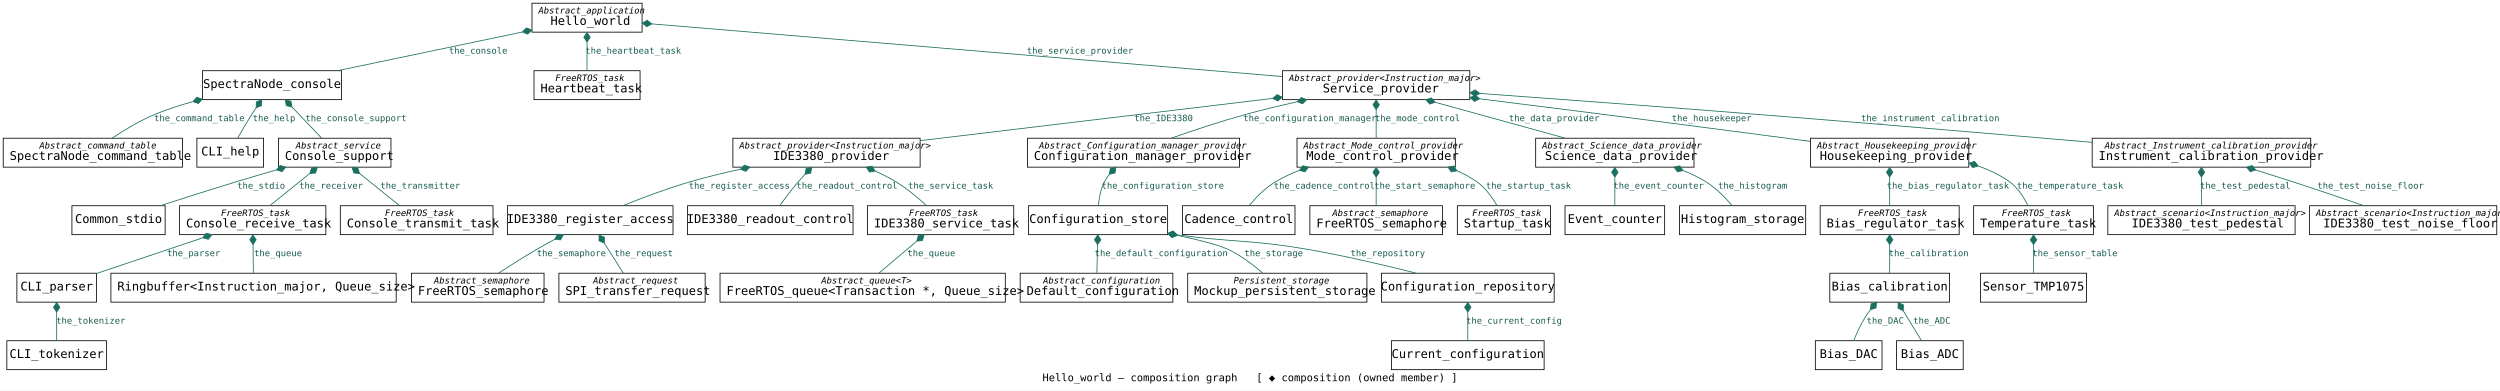
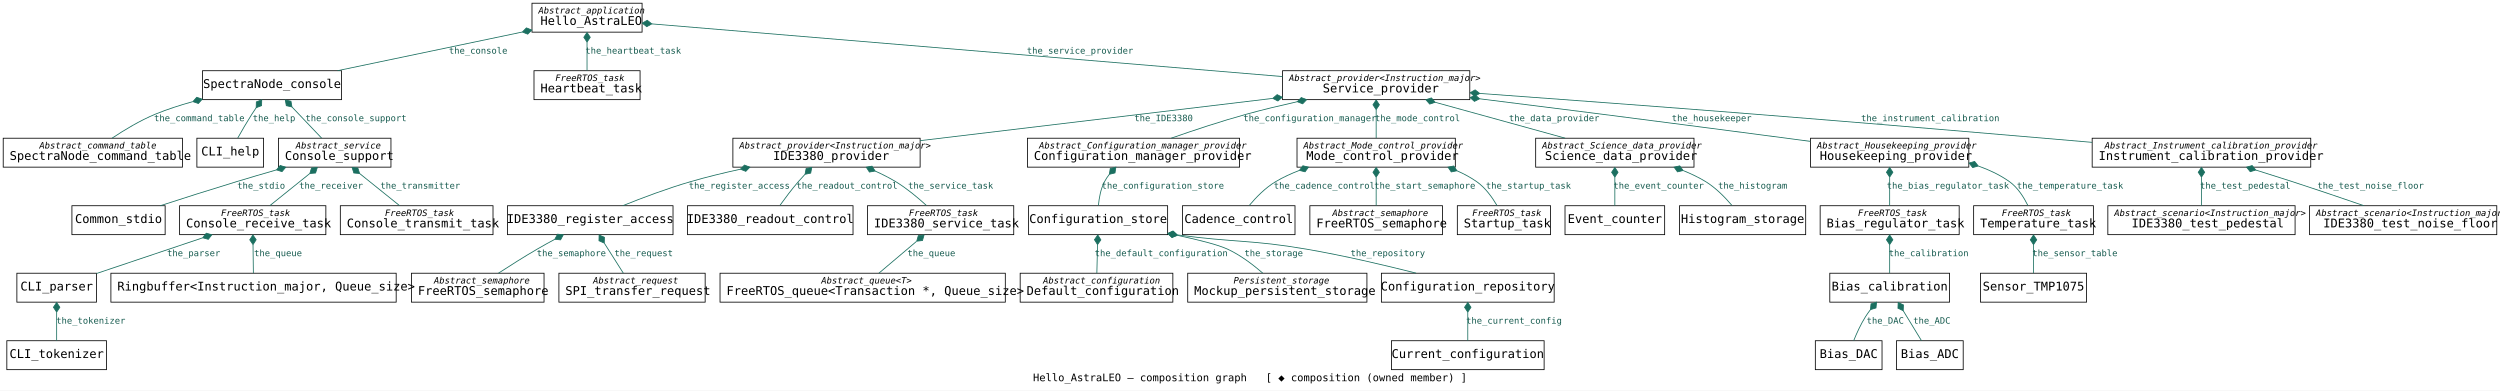
<svg xmlns="http://www.w3.org/2000/svg" width="3111pt" height="486pt" viewBox="0.00 0.00 3111.00 486.00">
  <g id="graph0" class="graph" transform="scale(1 1) rotate(0) translate(4 482)">
    <polygon fill="white" stroke="transparent" points="-4,4 -4,-482 3107,-482 3107,4 -4,4" />
-     <text text-anchor="middle" x="1551.5" y="-7.6" font-family="Consolas" font-size="13.00">Hello_world — composition graph   [ ◆ composition (owned member) ]</text>
+     <text text-anchor="middle" x="1551.5" y="-7.6" font-family="Consolas" font-size="13.00">Hello_AstraLEO — composition graph   [ ◆ composition (owned member) ]</text>
    <g id="node1" class="node">
      <polygon fill="none" stroke="black" points="795,-478 658,-478 658,-442 795,-442 795,-478" />
      <text text-anchor="start" x="666" y="-465.2" font-family="Consolas" font-style="italic" font-size="11.00">Abstract_application</text>
-       <text text-anchor="start" x="681" y="-451" font-family="Consolas" font-size="15.00">Hello_world</text>
+       <text text-anchor="start" x="668.5" y="-451" font-family="Consolas" font-size="15.00">Hello_AstraLEO</text>
    </g>
    <g id="node2" class="node">
      <polygon fill="none" stroke="black" points="421,-394 248,-394 248,-358 421,-358 421,-394" />
      <text text-anchor="middle" x="334.5" y="-372.5" font-family="Consolas" font-size="15.00">SpectraNode_console</text>
    </g>
    <g id="edge1" class="edge">
      <path fill="none" stroke="#1b6f60" d="M645.99,-442.16C578.82,-428.11 483.51,-408.17 416.05,-394.06" />
      <polygon fill="#1b6f60" stroke="#1b6f60" points="646.02,-442.17 652.72,-439.48 657.77,-444.62 651.08,-447.31 646.02,-442.17" />
      <text text-anchor="middle" x="591" y="-415.2" font-family="Consolas" font-size="11.00" fill="#155a4e"> the_console</text>
    </g>
    <g id="node12" class="node">
      <polygon fill="none" stroke="black" points="792.5,-394 660.5,-394 660.5,-358 792.5,-358 792.5,-394" />
      <text text-anchor="start" x="687" y="-381.2" font-family="Consolas" font-style="italic" font-size="11.00">FreeRTOS_task</text>
      <text text-anchor="start" x="668.5" y="-367" font-family="Consolas" font-size="15.00">Heartbeat_task</text>
    </g>
    <g id="edge11" class="edge">
      <path fill="none" stroke="#1b6f60" d="M726.5,-429.48C726.5,-417.59 726.5,-404.31 726.5,-394.08" />
      <polygon fill="#1b6f60" stroke="#1b6f60" points="726.5,-429.61 730.5,-435.61 726.5,-441.61 722.5,-435.61 726.5,-429.61" />
      <text text-anchor="middle" x="784" y="-415.2" font-family="Consolas" font-size="11.00" fill="#155a4e"> the_heartbeat_task</text>
    </g>
    <g id="node13" class="node">
      <polygon fill="none" stroke="black" points="1825,-394 1592,-394 1592,-358 1825,-358 1825,-394" />
      <text text-anchor="start" x="1600" y="-381.2" font-family="Consolas" font-style="italic" font-size="11.00">Abstract_provider&lt;Instruction_major&gt;</text>
      <text text-anchor="start" x="1642" y="-367" font-family="Consolas" font-size="15.00">Service_provider</text>
    </g>
    <g id="edge12" class="edge">
      <path fill="none" stroke="#1b6f60" d="M807.25,-452.26C980.85,-437.76 1390.16,-403.58 1591.92,-386.73" />
      <polygon fill="#1b6f60" stroke="#1b6f60" points="807.12,-452.27 801.47,-456.75 795.16,-453.27 800.81,-448.78 807.12,-452.27" />
      <text text-anchor="middle" x="1340" y="-415.2" font-family="Consolas" font-size="11.00" fill="#155a4e"> the_service_provider</text>
    </g>
    <g id="node3" class="node">
      <polygon fill="none" stroke="black" points="223,-310 0,-310 0,-274 223,-274 223,-310" />
      <text text-anchor="start" x="45" y="-297.2" font-family="Consolas" font-style="italic" font-size="11.00">Abstract_command_table</text>
      <text text-anchor="start" x="8" y="-283" font-family="Consolas" font-size="15.00">SpectraNode_command_table</text>
    </g>
    <g id="edge2" class="edge">
      <path fill="none" stroke="#1b6f60" d="M235.68,-355.45C219.97,-351.12 204.1,-346 189.5,-340 170.34,-332.13 150.36,-320.01 135.43,-310.05" />
      <polygon fill="#1b6f60" stroke="#1b6f60" points="236.03,-355.54 242.86,-353.21 247.64,-358.61 240.81,-360.94 236.03,-355.54" />
      <text text-anchor="middle" x="244" y="-331.2" font-family="Consolas" font-size="11.00" fill="#155a4e"> the_command_table</text>
    </g>
    <g id="node4" class="node">
      <polygon fill="none" stroke="black" points="324,-310 241,-310 241,-274 324,-274 324,-310" />
      <text text-anchor="middle" x="282.5" y="-288.5" font-family="Consolas" font-size="15.00">CLI_help</text>
    </g>
    <g id="edge3" class="edge">
      <path fill="none" stroke="#1b6f60" d="M314.74,-347.88C312.93,-345.24 311.16,-342.58 309.5,-340 303.3,-330.34 296.87,-319.21 291.85,-310.21" />
      <polygon fill="#1b6f60" stroke="#1b6f60" points="314.8,-347.97 321.52,-350.58 321.69,-357.79 314.97,-355.18 314.8,-347.97" />
      <text text-anchor="middle" x="337" y="-331.2" font-family="Consolas" font-size="11.00" fill="#155a4e"> the_help</text>
    </g>
    <g id="node5" class="node">
      <polygon fill="none" stroke="black" points="482.5,-310 342.5,-310 342.5,-274 482.5,-274 482.5,-310" />
      <text text-anchor="start" x="364" y="-297.2" font-family="Consolas" font-style="italic" font-size="11.00">Abstract_service</text>
      <text text-anchor="start" x="350.5" y="-283" font-family="Consolas" font-size="15.00">Console_support</text>
    </g>
    <g id="edge4" class="edge">
      <path fill="none" stroke="#1b6f60" d="M359.38,-348.85C371.44,-336.16 385.59,-321.29 396.25,-310.08" />
      <polygon fill="#1b6f60" stroke="#1b6f60" points="359.31,-348.92 358.08,-356.02 351.04,-357.61 352.28,-350.51 359.31,-348.92" />
      <text text-anchor="middle" x="439" y="-331.2" font-family="Consolas" font-size="11.00" fill="#155a4e"> the_console_support</text>
    </g>
    <g id="node6" class="node">
      <polygon fill="none" stroke="black" points="201.5,-226 85.5,-226 85.5,-190 201.5,-190 201.5,-226" />
      <text text-anchor="middle" x="143.5" y="-204.5" font-family="Consolas" font-size="15.00">Common_stdio</text>
    </g>
    <g id="edge5" class="edge">
      <path fill="none" stroke="#1b6f60" d="M339.91,-270.56C323.63,-265.87 306.45,-260.84 290.5,-256 258.83,-246.4 223.51,-235.12 195.43,-226.02" />
      <polygon fill="#1b6f60" stroke="#1b6f60" points="340.05,-270.6 346.92,-268.41 351.58,-273.91 344.71,-276.1 340.05,-270.6" />
      <text text-anchor="middle" x="321" y="-247.2" font-family="Consolas" font-size="11.00" fill="#155a4e"> the_stdio</text>
    </g>
    <g id="node7" class="node">
      <polygon fill="none" stroke="black" points="401.5,-226 219.5,-226 219.5,-190 401.5,-190 401.5,-226" />
      <text text-anchor="start" x="271" y="-213.2" font-family="Consolas" font-style="italic" font-size="11.00">FreeRTOS_task</text>
      <text text-anchor="start" x="227.5" y="-199" font-family="Consolas" font-size="15.00">Console_receive_task</text>
    </g>
    <g id="edge6" class="edge">
      <path fill="none" stroke="#1b6f60" d="M381.34,-265.95C365.27,-253.03 346.1,-237.62 331.75,-226.08" />
      <polygon fill="#1b6f60" stroke="#1b6f60" points="381.52,-266.09 388.7,-266.73 390.87,-273.61 383.69,-272.97 381.52,-266.09" />
      <text text-anchor="middle" x="408" y="-247.2" font-family="Consolas" font-size="11.00" fill="#155a4e"> the_receiver</text>
    </g>
    <g id="node11" class="node">
      <polygon fill="none" stroke="black" points="609.5,-226 419.5,-226 419.5,-190 609.5,-190 609.5,-226" />
      <text text-anchor="start" x="475" y="-213.2" font-family="Consolas" font-style="italic" font-size="11.00">FreeRTOS_task</text>
      <text text-anchor="start" x="427.5" y="-199" font-family="Consolas" font-size="15.00">Console_transmit_task</text>
    </g>
    <g id="edge10" class="edge">
      <path fill="none" stroke="#1b6f60" d="M443.66,-265.95C459.73,-253.03 478.9,-237.62 493.25,-226.08" />
      <polygon fill="#1b6f60" stroke="#1b6f60" points="443.48,-266.09 441.31,-272.97 434.13,-273.61 436.3,-266.73 443.48,-266.09" />
      <text text-anchor="middle" x="519" y="-247.2" font-family="Consolas" font-size="11.00" fill="#155a4e"> the_transmitter</text>
    </g>
    <g id="node8" class="node">
      <polygon fill="none" stroke="black" points="116,-142 17,-142 17,-106 116,-106 116,-142" />
      <text text-anchor="middle" x="66.5" y="-120.5" font-family="Consolas" font-size="15.00">CLI_parser</text>
    </g>
    <g id="edge7" class="edge">
      <path fill="none" stroke="#1b6f60" d="M248.14,-186.04C207.12,-172.26 154.17,-154.46 116.04,-141.65" />
      <polygon fill="#1b6f60" stroke="#1b6f60" points="248.27,-186.09 255.23,-184.21 259.65,-189.91 252.68,-191.79 248.27,-186.09" />
      <text text-anchor="middle" x="237" y="-163.2" font-family="Consolas" font-size="11.00" fill="#155a4e"> the_parser</text>
    </g>
    <g id="node10" class="node">
      <polygon fill="none" stroke="black" points="489,-142 134,-142 134,-106 489,-106 489,-142" />
      <text text-anchor="start" x="142" y="-120.5" font-family="Consolas" font-size="15.00">Ringbuffer&lt;Instruction_major, Queue_size&gt;</text>
    </g>
    <g id="edge9" class="edge">
      <path fill="none" stroke="#1b6f60" d="M310.86,-177.48C311,-165.59 311.17,-152.31 311.29,-142.08" />
      <polygon fill="#1b6f60" stroke="#1b6f60" points="310.86,-177.61 314.78,-183.66 310.71,-189.61 306.79,-183.56 310.86,-177.61" />
      <text text-anchor="middle" x="342" y="-163.2" font-family="Consolas" font-size="11.00" fill="#155a4e"> the_queue</text>
    </g>
    <g id="node9" class="node">
      <polygon fill="none" stroke="black" points="128.5,-58 4.5,-58 4.5,-22 128.5,-22 128.5,-58" />
      <text text-anchor="middle" x="66.5" y="-36.5" font-family="Consolas" font-size="15.00">CLI_tokenizer</text>
    </g>
    <g id="edge8" class="edge">
      <path fill="none" stroke="#1b6f60" d="M66.5,-93.48C66.5,-81.59 66.5,-68.31 66.5,-58.08" />
      <polygon fill="#1b6f60" stroke="#1b6f60" points="66.5,-93.61 70.5,-99.61 66.5,-105.61 62.5,-99.61 66.5,-93.61" />
      <text text-anchor="middle" x="109" y="-79.2" font-family="Consolas" font-size="11.00" fill="#155a4e"> the_tokenizer</text>
    </g>
    <g id="node14" class="node">
      <polygon fill="none" stroke="black" points="1141,-310 908,-310 908,-274 1141,-274 1141,-310" />
      <text text-anchor="start" x="916" y="-297.2" font-family="Consolas" font-style="italic" font-size="11.00">Abstract_provider&lt;Instruction_major&gt;</text>
      <text text-anchor="start" x="958" y="-283" font-family="Consolas" font-size="15.00">IDE3380_provider</text>
    </g>
    <g id="edge13" class="edge">
      <path fill="none" stroke="#1b6f60" d="M1579.69,-359.56C1453.51,-344.43 1262.92,-321.58 1141.11,-306.98" />
      <polygon fill="#1b6f60" stroke="#1b6f60" points="1579.78,-359.57 1586.21,-356.31 1591.69,-361 1585.26,-364.25 1579.78,-359.57" />
      <text text-anchor="middle" x="1444" y="-331.2" font-family="Consolas" font-size="11.00" fill="#155a4e"> the_IDE3380</text>
    </g>
    <g id="node21" class="node">
      <polygon fill="none" stroke="black" points="1538.5,-310 1274.5,-310 1274.5,-274 1538.5,-274 1538.5,-310" />
      <text text-anchor="start" x="1289" y="-297.2" font-family="Consolas" font-style="italic" font-size="11.00">Abstract_Configuration_manager_provider</text>
      <text text-anchor="start" x="1282.5" y="-283" font-family="Consolas" font-size="15.00">Configuration_manager_provider</text>
    </g>
    <g id="edge20" class="edge">
      <path fill="none" stroke="#1b6f60" d="M1610.23,-355.4C1589.42,-350.76 1567.65,-345.53 1547.5,-340 1515.77,-331.29 1480.68,-319.6 1453.43,-310.05" />
      <polygon fill="#1b6f60" stroke="#1b6f60" points="1610.3,-355.42 1617.02,-352.8 1622.02,-357.99 1615.3,-360.61 1610.3,-355.42" />
      <text text-anchor="middle" x="1626" y="-331.2" font-family="Consolas" font-size="11.00" fill="#155a4e"> the_configuration_manager</text>
    </g>
    <g id="node27" class="node">
      <polygon fill="none" stroke="black" points="1807,-310 1610,-310 1610,-274 1807,-274 1807,-310" />
      <text text-anchor="start" x="1618" y="-297.2" font-family="Consolas" font-style="italic" font-size="11.00">Abstract_Mode_control_provider</text>
      <text text-anchor="start" x="1621.5" y="-283" font-family="Consolas" font-size="15.00">Mode_control_provider</text>
    </g>
    <g id="edge26" class="edge">
      <path fill="none" stroke="#1b6f60" d="M1708.5,-345.48C1708.5,-333.59 1708.5,-320.31 1708.5,-310.08" />
      <polygon fill="#1b6f60" stroke="#1b6f60" points="1708.5,-345.61 1712.5,-351.61 1708.5,-357.61 1704.5,-351.61 1708.5,-345.61" />
      <text text-anchor="middle" x="1760" y="-331.2" font-family="Consolas" font-size="11.00" fill="#155a4e"> the_mode_control</text>
    </g>
    <g id="node31" class="node">
      <polygon fill="none" stroke="black" points="2104,-310 1907,-310 1907,-274 2104,-274 2104,-310" />
      <text text-anchor="start" x="1915" y="-297.2" font-family="Consolas" font-style="italic" font-size="11.00">Abstract_Science_data_provider</text>
      <text text-anchor="start" x="1918.5" y="-283" font-family="Consolas" font-size="15.00">Science_data_provider</text>
    </g>
    <g id="edge30" class="edge">
      <path fill="none" stroke="#1b6f60" d="M1782.04,-354.69C1831.75,-340.97 1896.64,-323.06 1943.68,-310.07" />
      <polygon fill="#1b6f60" stroke="#1b6f60" points="1781.97,-354.72 1777.25,-360.17 1770.4,-357.91 1775.12,-352.46 1781.97,-354.72" />
      <text text-anchor="middle" x="1930" y="-331.2" font-family="Consolas" font-size="11.00" fill="#155a4e"> the_data_provider</text>
    </g>
    <g id="node34" class="node">
      <polygon fill="none" stroke="black" points="2446,-310 2249,-310 2249,-274 2446,-274 2446,-310" />
      <text text-anchor="start" x="2257" y="-297.2" font-family="Consolas" font-style="italic" font-size="11.00">Abstract_Housekeeping_provider</text>
      <text text-anchor="start" x="2260.5" y="-283" font-family="Consolas" font-size="15.00">Housekeeping_provider</text>
    </g>
    <g id="edge33" class="edge">
      <path fill="none" stroke="#1b6f60" d="M1837.27,-359.06C1884.8,-353.14 1939.11,-346.32 1988.5,-340 2076.57,-328.73 2176.75,-315.59 2248.86,-306.07" />
      <polygon fill="#1b6f60" stroke="#1b6f60" points="1837.25,-359.07 1831.79,-363.78 1825.34,-360.55 1830.8,-355.84 1837.25,-359.07" />
      <text text-anchor="middle" x="2126" y="-331.2" font-family="Consolas" font-size="11.00" fill="#155a4e"> the_housekeeper</text>
    </g>
    <g id="node41" class="node">
      <polygon fill="none" stroke="black" points="2871.5,-310 2599.5,-310 2599.5,-274 2871.5,-274 2871.5,-310" />
      <text text-anchor="start" x="2615" y="-297.2" font-family="Consolas" font-style="italic" font-size="11.00">Abstract_Instrument_calibration_provider</text>
      <text text-anchor="start" x="2607.5" y="-283" font-family="Consolas" font-size="15.00">Instrument_calibration_provider</text>
    </g>
    <g id="edge40" class="edge">
      <path fill="none" stroke="#1b6f60" d="M1837.58,-365.73C1932.02,-358.87 2063.24,-349.15 2178.5,-340 2322.16,-328.59 2486.58,-314.6 2599.33,-304.87" />
      <polygon fill="#1b6f60" stroke="#1b6f60" points="1837.35,-365.75 1831.65,-370.17 1825.38,-366.62 1831.07,-362.19 1837.35,-365.75" />
      <text text-anchor="middle" x="2398" y="-331.2" font-family="Consolas" font-size="11.00" fill="#155a4e"> the_instrument_calibration</text>
    </g>
    <g id="node15" class="node">
      <polygon fill="none" stroke="black" points="833.5,-226 627.5,-226 627.5,-190 833.5,-190 833.5,-226" />
      <text text-anchor="middle" x="730.5" y="-204.5" font-family="Consolas" font-size="15.00">IDE3380_register_access</text>
    </g>
    <g id="edge14" class="edge">
      <path fill="none" stroke="#1b6f60" d="M917.38,-271.44C896.71,-266.93 875.32,-261.74 855.5,-256 826.77,-247.68 795.26,-235.81 771.06,-226.08" />
      <polygon fill="#1b6f60" stroke="#1b6f60" points="917.38,-271.44 924.09,-268.78 929.12,-273.95 922.41,-276.6 917.38,-271.44" />
      <text text-anchor="middle" x="916" y="-247.2" font-family="Consolas" font-size="11.00" fill="#155a4e"> the_register_access</text>
    </g>
    <g id="node18" class="node">
      <polygon fill="none" stroke="black" points="1057.5,-226 851.5,-226 851.5,-190 1057.5,-190 1057.5,-226" />
      <text text-anchor="middle" x="954.5" y="-204.5" font-family="Consolas" font-size="15.00">IDE3380_readout_control</text>
    </g>
    <g id="edge17" class="edge">
      <path fill="none" stroke="#1b6f60" d="M997.7,-265.02C994.87,-262.04 992.08,-258.99 989.5,-256 981.38,-246.61 973.05,-235.5 966.56,-226.43" />
      <polygon fill="#1b6f60" stroke="#1b6f60" points="997.78,-265.1 1004.84,-266.59 1006.18,-273.68 999.12,-272.19 997.78,-265.1" />
      <text text-anchor="middle" x="1050" y="-247.2" font-family="Consolas" font-size="11.00" fill="#155a4e"> the_readout_control</text>
    </g>
    <g id="node19" class="node">
      <polygon fill="none" stroke="black" points="1257.5,-226 1075.5,-226 1075.5,-190 1257.5,-190 1257.5,-226" />
      <text text-anchor="start" x="1127" y="-213.2" font-family="Consolas" font-style="italic" font-size="11.00">FreeRTOS_task</text>
      <text text-anchor="start" x="1083.5" y="-199" font-family="Consolas" font-size="15.00">IDE3380_service_task</text>
    </g>
    <g id="edge18" class="edge">
      <path fill="none" stroke="#1b6f60" d="M1085.04,-269.17C1093.8,-265.21 1102.54,-260.8 1110.5,-256 1124.41,-247.61 1138.41,-235.86 1148.94,-226.21" />
      <polygon fill="#1b6f60" stroke="#1b6f60" points="1085.01,-269.18 1081.08,-275.23 1073.99,-273.93 1077.92,-267.88 1085.01,-269.18" />
      <text text-anchor="middle" x="1179" y="-247.2" font-family="Consolas" font-size="11.00" fill="#155a4e"> the_service_task</text>
    </g>
    <g id="node16" class="node">
      <polygon fill="none" stroke="black" points="673,-142 508,-142 508,-106 673,-106 673,-142" />
      <text text-anchor="start" x="536" y="-129.2" font-family="Consolas" font-style="italic" font-size="11.00">Abstract_semaphore</text>
      <text text-anchor="start" x="516" y="-115" font-family="Consolas" font-size="15.00">FreeRTOS_semaphore</text>
    </g>
    <g id="edge15" class="edge">
      <path fill="none" stroke="#1b6f60" d="M686.39,-184.22C679.02,-180.24 671.51,-176.07 664.5,-172 648.19,-162.51 630.31,-151.19 616.22,-142.03" />
      <polygon fill="#1b6f60" stroke="#1b6f60" points="686.4,-184.23 693.57,-183.52 696.98,-189.88 689.81,-190.58 686.4,-184.23" />
      <text text-anchor="middle" x="707" y="-163.2" font-family="Consolas" font-size="11.00" fill="#155a4e"> the_semaphore</text>
    </g>
    <g id="node17" class="node">
      <polygon fill="none" stroke="black" points="873.5,-142 691.5,-142 691.5,-106 873.5,-106 873.5,-142" />
      <text text-anchor="start" x="734" y="-129.2" font-family="Consolas" font-style="italic" font-size="11.00">Abstract_request</text>
      <text text-anchor="start" x="699.5" y="-115" font-family="Consolas" font-size="15.00">SPI_transfer_request</text>
    </g>
    <g id="edge16" class="edge">
      <path fill="none" stroke="#1b6f60" d="M748.03,-179.36C755.86,-167.01 764.84,-152.86 771.67,-142.08" />
      <polygon fill="#1b6f60" stroke="#1b6f60" points="747.95,-179.48 748.12,-186.69 741.53,-189.61 741.36,-182.4 747.95,-179.48" />
      <text text-anchor="middle" x="797" y="-163.2" font-family="Consolas" font-size="11.00" fill="#155a4e"> the_request</text>
    </g>
    <g id="node20" class="node">
      <polygon fill="none" stroke="black" points="1247,-142 892,-142 892,-106 1247,-106 1247,-142" />
      <text text-anchor="start" x="1018" y="-129.2" font-family="Consolas" font-style="italic" font-size="11.00">Abstract_queue&lt;T&gt;</text>
      <text text-anchor="start" x="900" y="-115" font-family="Consolas" font-size="15.00">FreeRTOS_queue&lt;Transaction *, Queue_size&gt;</text>
    </g>
    <g id="edge19" class="edge">
      <path fill="none" stroke="#1b6f60" d="M1136.43,-181.58C1121.25,-168.74 1103.22,-153.51 1089.71,-142.08" />
      <polygon fill="#1b6f60" stroke="#1b6f60" points="1136.76,-181.86 1143.93,-182.68 1145.93,-189.61 1138.76,-188.79 1136.76,-181.86" />
      <text text-anchor="middle" x="1155" y="-163.2" font-family="Consolas" font-size="11.00" fill="#155a4e"> the_queue</text>
    </g>
    <g id="node22" class="node">
      <polygon fill="none" stroke="black" points="1449,-226 1276,-226 1276,-190 1449,-190 1449,-226" />
      <text text-anchor="middle" x="1362.5" y="-204.5" font-family="Consolas" font-size="15.00">Configuration_store</text>
    </g>
    <g id="edge21" class="edge">
      <path fill="none" stroke="#1b6f60" d="M1376.38,-264.95C1374.15,-262.11 1372.14,-259.11 1370.5,-256 1365.72,-246.92 1363.7,-235.6 1362.88,-226.36" />
      <polygon fill="#1b6f60" stroke="#1b6f60" points="1376.5,-265.09 1383.5,-266.84 1384.57,-273.97 1377.58,-272.22 1376.5,-265.09" />
      <text text-anchor="middle" x="1443" y="-247.2" font-family="Consolas" font-size="11.00" fill="#155a4e"> the_configuration_store</text>
    </g>
    <g id="node23" class="node">
      <polygon fill="none" stroke="black" points="1455.5,-142 1265.5,-142 1265.5,-106 1455.5,-106 1455.5,-142" />
      <text text-anchor="start" x="1294" y="-129.2" font-family="Consolas" font-style="italic" font-size="11.00">Abstract_configuration</text>
      <text text-anchor="start" x="1273.5" y="-115" font-family="Consolas" font-size="15.00">Default_configuration</text>
    </g>
    <g id="edge22" class="edge">
      <path fill="none" stroke="#1b6f60" d="M1361.78,-177.48C1361.49,-165.59 1361.17,-152.31 1360.92,-142.08" />
      <polygon fill="#1b6f60" stroke="#1b6f60" points="1361.78,-177.61 1365.93,-183.51 1362.08,-189.61 1357.93,-183.71 1361.78,-177.61" />
      <text text-anchor="middle" x="1441" y="-163.2" font-family="Consolas" font-size="11.00" fill="#155a4e"> the_default_configuration</text>
    </g>
    <g id="node24" class="node">
      <polygon fill="none" stroke="black" points="1697,-142 1474,-142 1474,-106 1697,-106 1697,-142" />
      <text text-anchor="start" x="1531" y="-129.2" font-family="Consolas" font-style="italic" font-size="11.00">Persistent_storage</text>
      <text text-anchor="start" x="1482" y="-115" font-family="Consolas" font-size="15.00">Mockup_persistent_storage</text>
    </g>
    <g id="edge23" class="edge">
      <path fill="none" stroke="#1b6f60" d="M1461.42,-189.07C1487.43,-183.56 1511.56,-177.5 1523.5,-172 1539.7,-164.55 1555.67,-152.28 1567.35,-142.15" />
      <polygon fill="#1b6f60" stroke="#1b6f60" points="1461.12,-189.13 1456.05,-194.26 1449.37,-191.56 1454.43,-186.43 1461.12,-189.13" />
      <text text-anchor="middle" x="1581" y="-163.2" font-family="Consolas" font-size="11.00" fill="#155a4e"> the_storage</text>
    </g>
    <g id="node25" class="node">
      <polygon fill="none" stroke="black" points="1930,-142 1715,-142 1715,-106 1930,-106 1930,-142" />
      <text text-anchor="middle" x="1822.5" y="-120.5" font-family="Consolas" font-size="15.00">Configuration_repository</text>
    </g>
    <g id="edge24" class="edge">
      <path fill="none" stroke="#1b6f60" d="M1461.02,-189.73C1532.71,-180.07 1553.31,-183.69 1621.5,-172 1667.59,-164.09 1718.93,-152.04 1758.18,-142.11" />
      <polygon fill="#1b6f60" stroke="#1b6f60" points="1460.95,-189.74 1455.56,-194.53 1449.07,-191.4 1454.45,-186.61 1460.95,-189.74" />
      <text text-anchor="middle" x="1723" y="-163.2" font-family="Consolas" font-size="11.00" fill="#155a4e"> the_repository</text>
    </g>
    <g id="node26" class="node">
      <polygon fill="none" stroke="black" points="1917.5,-58 1727.5,-58 1727.5,-22 1917.5,-22 1917.5,-58" />
      <text text-anchor="middle" x="1822.5" y="-36.5" font-family="Consolas" font-size="15.00">Current_configuration</text>
    </g>
    <g id="edge25" class="edge">
      <path fill="none" stroke="#1b6f60" d="M1822.5,-93.48C1822.5,-81.59 1822.5,-68.31 1822.5,-58.08" />
      <polygon fill="#1b6f60" stroke="#1b6f60" points="1822.5,-93.61 1826.5,-99.61 1822.5,-105.61 1818.5,-99.61 1822.5,-93.61" />
      <text text-anchor="middle" x="1880" y="-79.2" font-family="Consolas" font-size="11.00" fill="#155a4e"> the_current_config</text>
    </g>
    <g id="node28" class="node">
      <polygon fill="none" stroke="black" points="1607.5,-226 1467.5,-226 1467.5,-190 1607.5,-190 1607.5,-226" />
      <text text-anchor="middle" x="1537.5" y="-204.5" font-family="Consolas" font-size="15.00">Cadence_control</text>
    </g>
    <g id="edge27" class="edge">
      <path fill="none" stroke="#1b6f60" d="M1612.73,-269.86C1602.54,-265.96 1592.59,-261.38 1583.5,-256 1570.73,-248.44 1559.07,-236.44 1550.68,-226.45" />
      <polygon fill="#1b6f60" stroke="#1b6f60" points="1613,-269.96 1619.99,-268.2 1624.3,-273.98 1617.31,-275.74 1613,-269.96" />
      <text text-anchor="middle" x="1644" y="-247.2" font-family="Consolas" font-size="11.00" fill="#155a4e"> the_cadence_control</text>
    </g>
    <g id="node29" class="node">
      <polygon fill="none" stroke="black" points="1791,-226 1626,-226 1626,-190 1791,-190 1791,-226" />
      <text text-anchor="start" x="1654" y="-213.2" font-family="Consolas" font-style="italic" font-size="11.00">Abstract_semaphore</text>
      <text text-anchor="start" x="1634" y="-199" font-family="Consolas" font-size="15.00">FreeRTOS_semaphore</text>
    </g>
    <g id="edge28" class="edge">
      <path fill="none" stroke="#1b6f60" d="M1708.5,-261.48C1708.5,-249.59 1708.5,-236.31 1708.5,-226.08" />
      <polygon fill="#1b6f60" stroke="#1b6f60" points="1708.5,-261.61 1712.5,-267.61 1708.5,-273.61 1704.5,-267.61 1708.5,-261.61" />
      <text text-anchor="middle" x="1769" y="-247.2" font-family="Consolas" font-size="11.00" fill="#155a4e"> the_start_semaphore</text>
    </g>
    <g id="node30" class="node">
      <polygon fill="none" stroke="black" points="1925.5,-226 1809.5,-226 1809.5,-190 1925.5,-190 1925.5,-226" />
      <text text-anchor="start" x="1828" y="-213.2" font-family="Consolas" font-style="italic" font-size="11.00">FreeRTOS_task</text>
      <text text-anchor="start" x="1817.5" y="-199" font-family="Consolas" font-size="15.00">Startup_task</text>
    </g>
    <g id="edge29" class="edge">
      <path fill="none" stroke="#1b6f60" d="M1809.3,-269.4C1817.84,-265.63 1826.04,-261.2 1833.5,-256 1844.41,-248.4 1853.1,-236.14 1858.97,-226.05" />
      <polygon fill="#1b6f60" stroke="#1b6f60" points="1809.04,-269.5 1804.98,-275.45 1797.92,-273.99 1801.98,-268.04 1809.04,-269.5" />
      <text text-anchor="middle" x="1898" y="-247.2" font-family="Consolas" font-size="11.00" fill="#155a4e"> the_startup_task</text>
    </g>
    <g id="node32" class="node">
      <polygon fill="none" stroke="black" points="2067.5,-226 1943.5,-226 1943.5,-190 2067.5,-190 2067.5,-226" />
      <text text-anchor="middle" x="2005.5" y="-204.5" font-family="Consolas" font-size="15.00">Event_counter</text>
    </g>
    <g id="edge31" class="edge">
      <path fill="none" stroke="#1b6f60" d="M2005.5,-261.48C2005.5,-249.59 2005.5,-236.31 2005.5,-226.08" />
      <polygon fill="#1b6f60" stroke="#1b6f60" points="2005.5,-261.61 2009.5,-267.61 2005.5,-273.61 2001.5,-267.61 2005.5,-261.61" />
      <text text-anchor="middle" x="2060" y="-247.2" font-family="Consolas" font-size="11.00" fill="#155a4e"> the_event_counter</text>
    </g>
    <g id="node33" class="node">
      <polygon fill="none" stroke="black" points="2243,-226 2086,-226 2086,-190 2243,-190 2243,-226" />
      <text text-anchor="middle" x="2164.5" y="-204.5" font-family="Consolas" font-size="15.00">Histogram_storage</text>
    </g>
    <g id="edge32" class="edge">
      <path fill="none" stroke="#1b6f60" d="M2090.68,-269.7C2100.38,-265.81 2109.87,-261.27 2118.5,-256 2131.17,-248.26 2142.83,-236.26 2151.24,-226.33" />
      <polygon fill="#1b6f60" stroke="#1b6f60" points="2090.48,-269.78 2086.26,-275.62 2079.24,-273.98 2083.46,-268.13 2090.48,-269.78" />
      <text text-anchor="middle" x="2177" y="-247.2" font-family="Consolas" font-size="11.00" fill="#155a4e"> the_histogram</text>
    </g>
    <g id="node35" class="node">
      <polygon fill="none" stroke="black" points="2434,-226 2261,-226 2261,-190 2434,-190 2434,-226" />
      <text text-anchor="start" x="2308" y="-213.2" font-family="Consolas" font-style="italic" font-size="11.00">FreeRTOS_task</text>
      <text text-anchor="start" x="2269" y="-199" font-family="Consolas" font-size="15.00">Bias_regulator_task</text>
    </g>
    <g id="edge34" class="edge">
      <path fill="none" stroke="#1b6f60" d="M2347.5,-261.48C2347.5,-249.59 2347.5,-236.31 2347.5,-226.08" />
      <polygon fill="#1b6f60" stroke="#1b6f60" points="2347.5,-261.61 2351.5,-267.61 2347.5,-273.61 2343.5,-267.61 2347.5,-261.61" />
      <text text-anchor="middle" x="2420" y="-247.2" font-family="Consolas" font-size="11.00" fill="#155a4e"> the_bias_regulator_task</text>
    </g>
    <g id="node39" class="node">
      <polygon fill="none" stroke="black" points="2601,-226 2452,-226 2452,-190 2601,-190 2601,-226" />
      <text text-anchor="start" x="2487" y="-213.2" font-family="Consolas" font-style="italic" font-size="11.00">FreeRTOS_task</text>
      <text text-anchor="start" x="2460" y="-199" font-family="Consolas" font-size="15.00">Temperature_task</text>
    </g>
    <g id="edge38" class="edge">
      <path fill="none" stroke="#1b6f60" d="M2457.92,-275.38C2471.64,-270.54 2484.9,-264.22 2496.5,-256 2506.92,-248.61 2514.57,-236.34 2519.54,-226.2" />
      <polygon fill="#1b6f60" stroke="#1b6f60" points="2457.73,-275.44 2453.24,-281.09 2446.31,-279.12 2450.8,-273.47 2457.73,-275.44" />
      <text text-anchor="middle" x="2572" y="-247.2" font-family="Consolas" font-size="11.00" fill="#155a4e"> the_temperature_task</text>
    </g>
    <g id="node36" class="node">
      <polygon fill="none" stroke="black" points="2422,-142 2273,-142 2273,-106 2422,-106 2422,-142" />
      <text text-anchor="middle" x="2347.5" y="-120.5" font-family="Consolas" font-size="15.00">Bias_calibration</text>
    </g>
    <g id="edge35" class="edge">
      <path fill="none" stroke="#1b6f60" d="M2347.5,-177.48C2347.5,-165.59 2347.5,-152.31 2347.5,-142.08" />
      <polygon fill="#1b6f60" stroke="#1b6f60" points="2347.5,-177.61 2351.5,-183.61 2347.5,-189.61 2343.5,-183.61 2347.5,-177.61" />
      <text text-anchor="middle" x="2396" y="-163.2" font-family="Consolas" font-size="11.00" fill="#155a4e"> the_calibration</text>
    </g>
    <g id="node37" class="node">
      <polygon fill="none" stroke="black" points="2338,-58 2255,-58 2255,-22 2338,-22 2338,-58" />
      <text text-anchor="middle" x="2296.5" y="-36.5" font-family="Consolas" font-size="15.00">Bias_DAC</text>
    </g>
    <g id="edge36" class="edge">
      <path fill="none" stroke="#1b6f60" d="M2323.38,-96.41C2321.28,-93.65 2319.28,-90.82 2317.5,-88 2311.57,-78.64 2306.46,-67.32 2302.76,-58.13" />
      <polygon fill="#1b6f60" stroke="#1b6f60" points="2323.6,-96.68 2330.49,-98.79 2331.19,-105.97 2324.29,-103.85 2323.6,-96.68" />
      <text text-anchor="middle" x="2342" y="-79.2" font-family="Consolas" font-size="11.00" fill="#155a4e"> the_DAC</text>
    </g>
    <g id="node38" class="node">
      <polygon fill="none" stroke="black" points="2439,-58 2356,-58 2356,-22 2439,-22 2439,-58" />
      <text text-anchor="middle" x="2397.5" y="-36.5" font-family="Consolas" font-size="15.00">Bias_ADC</text>
    </g>
    <g id="edge37" class="edge">
      <path fill="none" stroke="#1b6f60" d="M2364.35,-95.36C2371.88,-83.01 2380.51,-68.86 2387.08,-58.08" />
      <polygon fill="#1b6f60" stroke="#1b6f60" points="2364.35,-95.36 2364.64,-102.57 2358.1,-105.61 2357.81,-98.4 2364.35,-95.36" />
      <text text-anchor="middle" x="2400" y="-79.2" font-family="Consolas" font-size="11.00" fill="#155a4e"> the_ADC</text>
    </g>
    <g id="node40" class="node">
      <polygon fill="none" stroke="black" points="2592.5,-142 2460.5,-142 2460.5,-106 2592.5,-106 2592.5,-142" />
      <text text-anchor="middle" x="2526.5" y="-120.5" font-family="Consolas" font-size="15.00">Sensor_TMP1075</text>
    </g>
    <g id="edge39" class="edge">
      <path fill="none" stroke="#1b6f60" d="M2526.5,-177.48C2526.5,-165.59 2526.5,-152.31 2526.5,-142.08" />
      <polygon fill="#1b6f60" stroke="#1b6f60" points="2526.5,-177.61 2530.5,-183.61 2526.5,-189.61 2522.5,-183.61 2526.5,-177.61" />
      <text text-anchor="middle" x="2578" y="-163.2" font-family="Consolas" font-size="11.00" fill="#155a4e"> the_sensor_table</text>
    </g>
    <g id="node42" class="node">
      <polygon fill="none" stroke="black" points="2852,-226 2619,-226 2619,-190 2852,-190 2852,-226" />
      <text text-anchor="start" x="2627" y="-213.2" font-family="Consolas" font-style="italic" font-size="11.00">Abstract_scenario&lt;Instruction_major&gt;</text>
      <text text-anchor="start" x="2648.5" y="-199" font-family="Consolas" font-size="15.00">IDE3380_test_pedestal</text>
    </g>
    <g id="edge41" class="edge">
      <path fill="none" stroke="#1b6f60" d="M2735.5,-261.48C2735.5,-249.59 2735.5,-236.31 2735.5,-226.08" />
      <polygon fill="#1b6f60" stroke="#1b6f60" points="2735.5,-261.61 2739.5,-267.61 2735.5,-273.61 2731.5,-267.61 2735.5,-261.61" />
      <text text-anchor="middle" x="2790" y="-247.2" font-family="Consolas" font-size="11.00" fill="#155a4e"> the_test_pedestal</text>
    </g>
    <g id="node43" class="node">
      <polygon fill="none" stroke="black" points="3103,-226 2870,-226 2870,-190 3103,-190 3103,-226" />
      <text text-anchor="start" x="2878" y="-213.2" font-family="Consolas" font-style="italic" font-size="11.00">Abstract_scenario&lt;Instruction_major&gt;</text>
      <text text-anchor="start" x="2887" y="-199" font-family="Consolas" font-size="15.00">IDE3380_test_noise_floor</text>
    </g>
    <g id="edge42" class="edge">
      <path fill="none" stroke="#1b6f60" d="M2803.38,-270.31C2818.27,-265.68 2833.94,-260.73 2848.5,-256 2878.11,-246.38 2911.12,-235.15 2937.43,-226.08" />
      <polygon fill="#1b6f60" stroke="#1b6f60" points="2803.1,-270.4 2798.55,-276 2791.64,-273.95 2796.18,-268.35 2803.1,-270.4" />
      <text text-anchor="middle" x="2946" y="-247.2" font-family="Consolas" font-size="11.00" fill="#155a4e"> the_test_noise_floor</text>
    </g>
  </g>
</svg>
